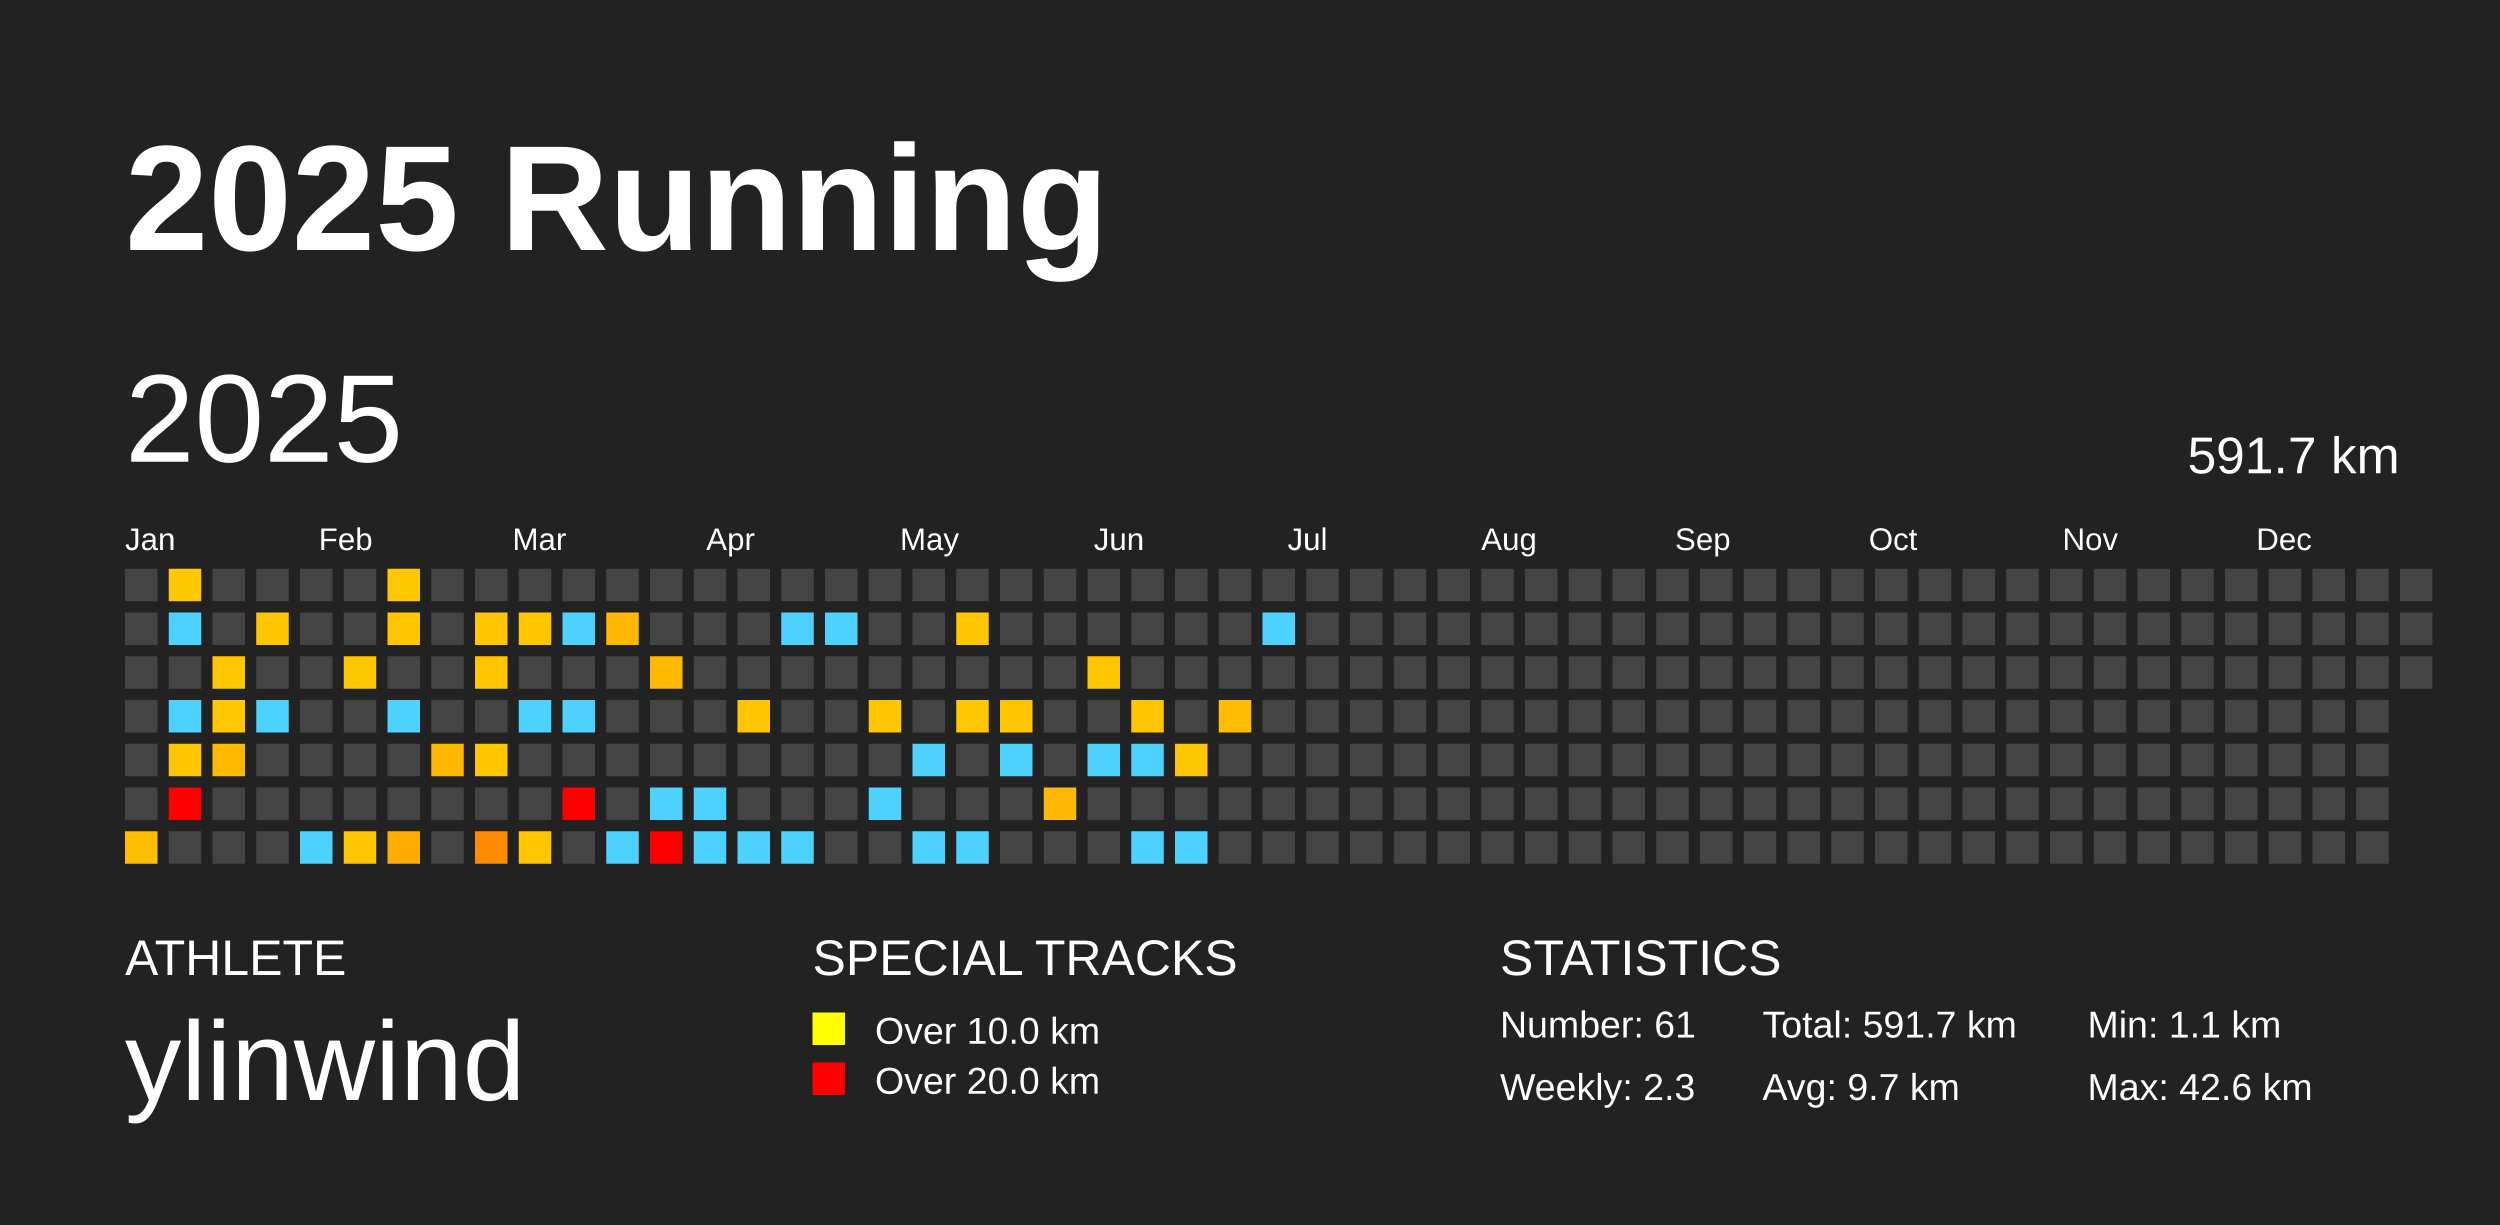
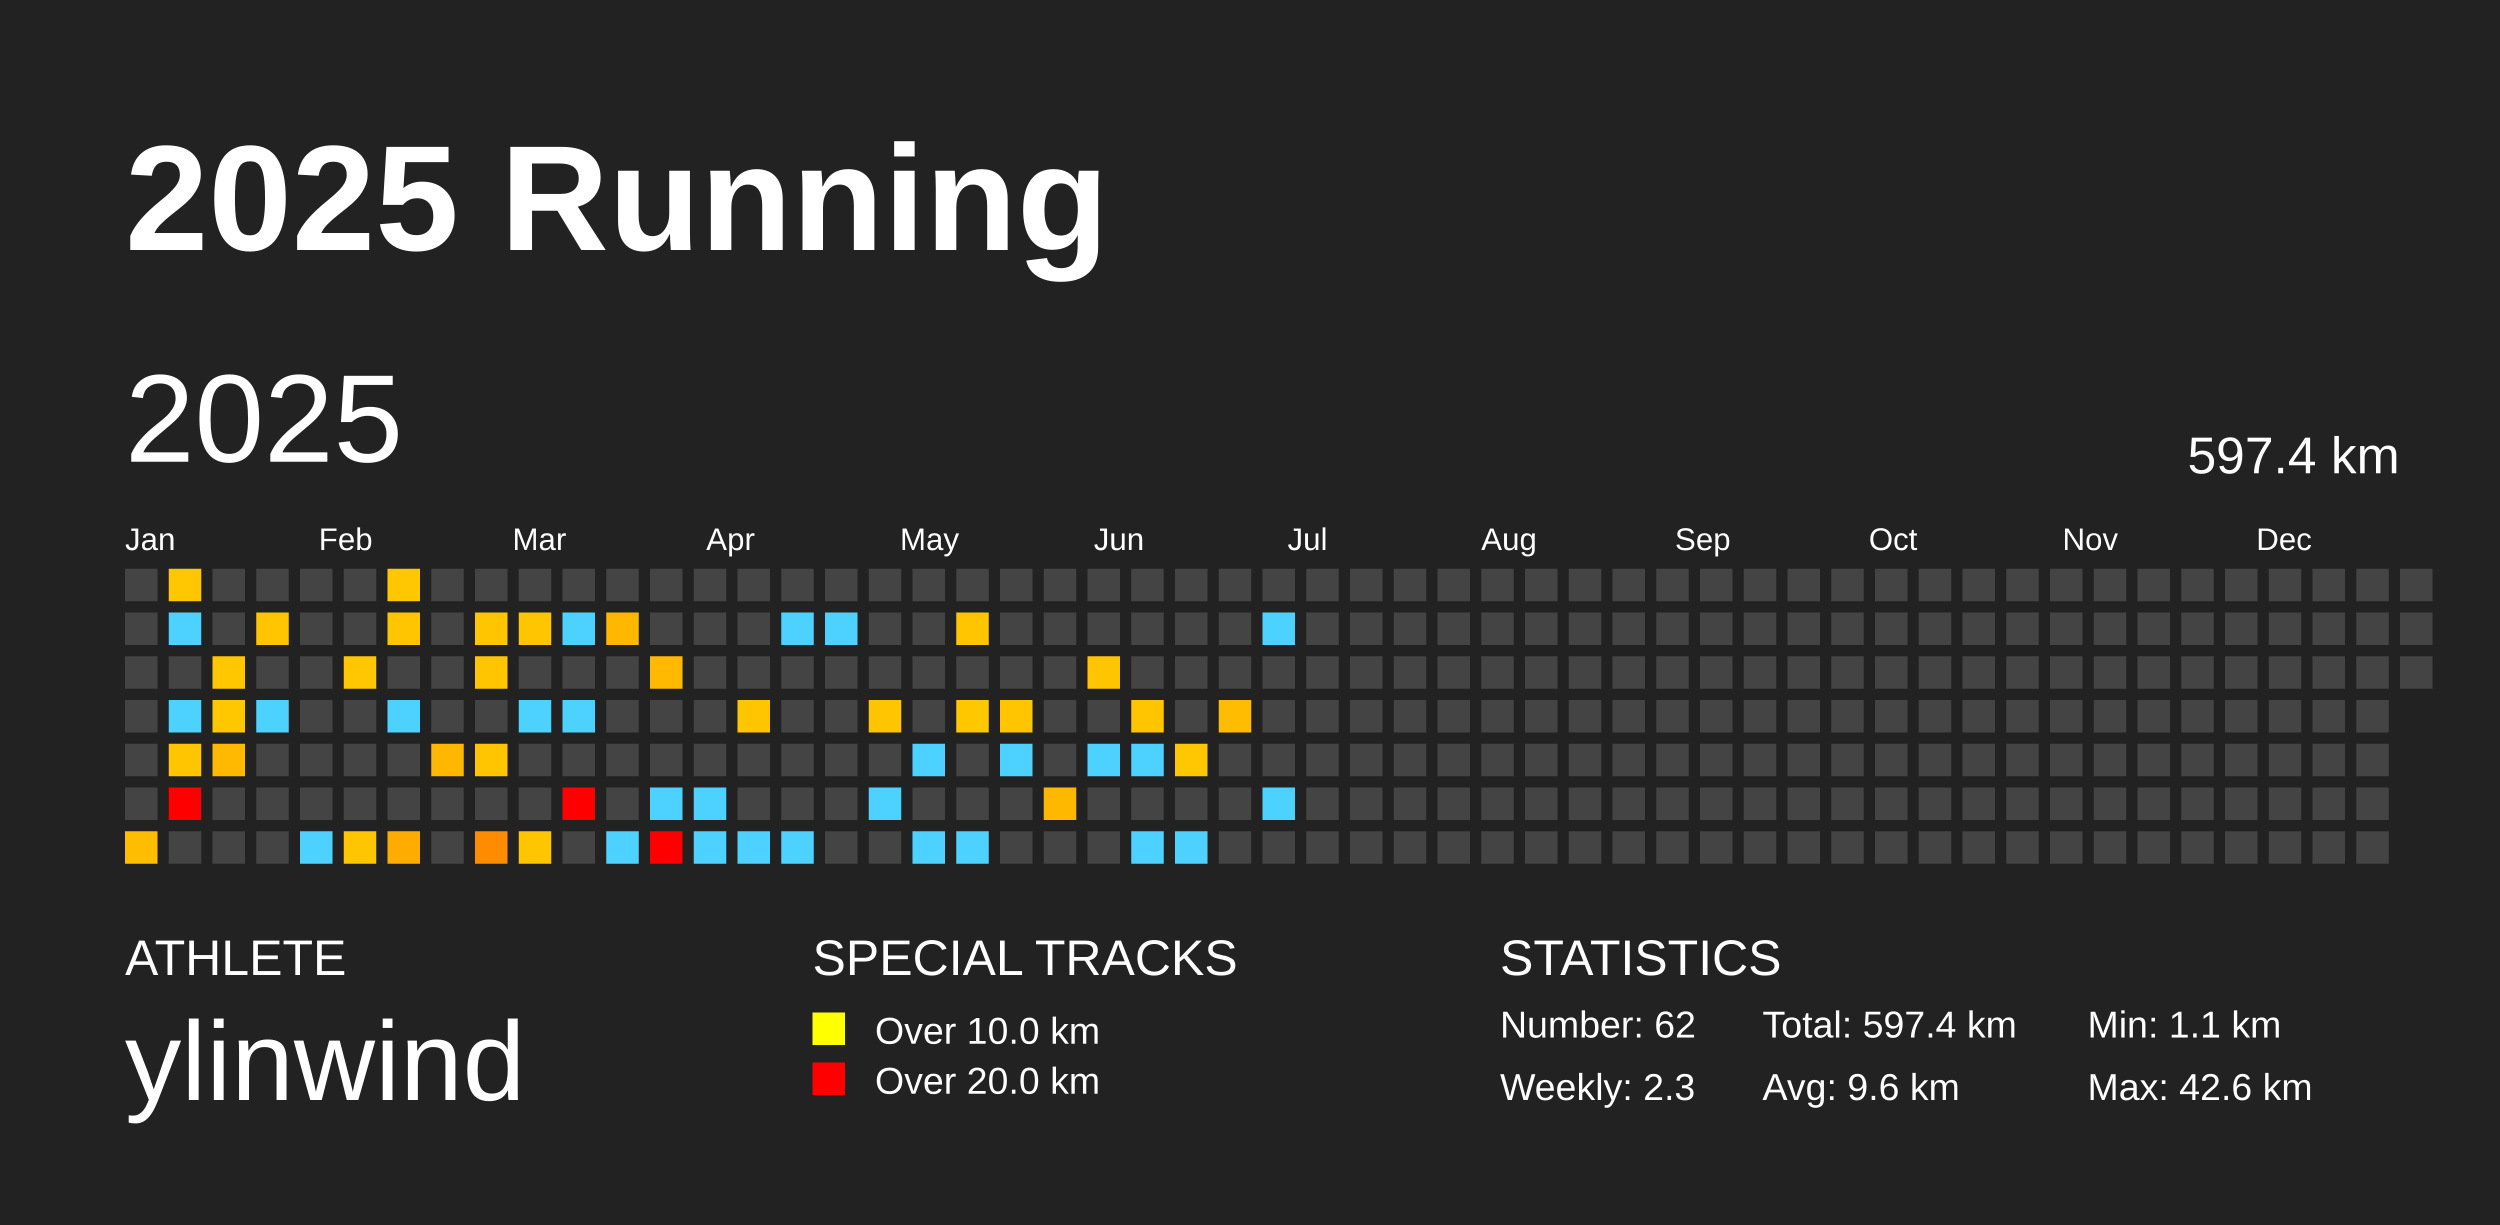
<svg xmlns="http://www.w3.org/2000/svg" baseProfile="full" height="98mm" version="1.1" viewBox="0,0,200,98" width="200mm">
  <defs />
  <rect fill="#222222" height="98" width="200" x="0" y="0" />
  <text fill="#FFFFFF" style="font-size:12px; font-family:Arial; font-weight:bold;" x="10" y="20">2025 Running</text>
  <text fill="#FFFFFF" style="font-size:4px; font-family:Arial" x="10" y="78">ATHLETE</text>
  <text fill="#FFFFFF" style="font-size:9px; font-family:Arial" x="10" y="88">ylinwind</text>
  <text fill="#FFFFFF" style="font-size:4px; font-family:Arial" x="65" y="78">SPECIAL TRACKS</text>
  <rect fill="yellow" height="2.6" width="2.6" x="65" y="81" />
  <text fill="#FFFFFF" style="font-size:3px; font-family:Arial" x="70" y="83.5">Over 10.0 km</text>
  <rect fill="red" height="2.6" width="2.6" x="65" y="85" />
  <text fill="#FFFFFF" style="font-size:3px; font-family:Arial" x="70" y="87.5">Over 20.0 km</text>
  <text fill="#FFFFFF" style="font-size:4px; font-family:Arial" x="120" y="78">STATISTICS</text>
-   <text fill="#FFFFFF" style="font-size:3px; font-family:Arial" x="120" y="83">Number: 61</text>
+   <text fill="#FFFFFF" style="font-size:3px; font-family:Arial" x="120" y="83">Number: 62</text>
  <text fill="#FFFFFF" style="font-size:3px; font-family:Arial" x="120" y="88">Weekly: 2.3</text>
-   <text fill="#FFFFFF" style="font-size:3px; font-family:Arial" x="141" y="83">Total: 591.7 km</text>
-   <text fill="#FFFFFF" style="font-size:3px; font-family:Arial" x="141" y="88">Avg: 9.7 km</text>
+   <text fill="#FFFFFF" style="font-size:3px; font-family:Arial" x="141" y="83">Total: 597.4 km</text>
+   <text fill="#FFFFFF" style="font-size:3px; font-family:Arial" x="141" y="88">Avg: 9.6 km</text>
  <text fill="#FFFFFF" style="font-size:3px; font-family:Arial" x="167" y="83">Min: 1.1 km</text>
  <text fill="#FFFFFF" style="font-size:3px; font-family:Arial" x="167" y="88">Max: 42.6 km</text>
  <text dominant-baseline="hanging" fill="#FFFFFF" style="font-size:10.0px; font-family:Arial;" x="10" y="30">2025</text>
-   <text dominant-baseline="hanging" fill="#FFFFFF" style="font-size:4.125px; font-family:Arial;" x="175" y="35">591.7 km</text>
+   <text dominant-baseline="hanging" fill="#FFFFFF" style="font-size:4.125px; font-family:Arial;" x="175" y="35">597.4 km</text>
  <text fill="#FFFFFF" style="font-size:2.5px; font-family:Arial" x="10.0" y="44">Jan</text>
  <text fill="#FFFFFF" style="font-size:2.5px; font-family:Arial" x="25.5" y="44">Feb</text>
  <text fill="#FFFFFF" style="font-size:2.5px; font-family:Arial" x="41.0" y="44">Mar</text>
  <text fill="#FFFFFF" style="font-size:2.5px; font-family:Arial" x="56.5" y="44">Apr</text>
  <text fill="#FFFFFF" style="font-size:2.5px; font-family:Arial" x="72.0" y="44">May</text>
  <text fill="#FFFFFF" style="font-size:2.5px; font-family:Arial" x="87.5" y="44">Jun</text>
  <text fill="#FFFFFF" style="font-size:2.5px; font-family:Arial" x="103.0" y="44">Jul</text>
  <text fill="#FFFFFF" style="font-size:2.5px; font-family:Arial" x="118.5" y="44">Aug</text>
  <text fill="#FFFFFF" style="font-size:2.5px; font-family:Arial" x="134.0" y="44">Sep</text>
  <text fill="#FFFFFF" style="font-size:2.5px; font-family:Arial" x="149.5" y="44">Oct</text>
  <text fill="#FFFFFF" style="font-size:2.5px; font-family:Arial" x="165.0" y="44">Nov</text>
  <text fill="#FFFFFF" style="font-size:2.5px; font-family:Arial" x="180.5" y="44">Dec</text>
  <rect fill="#444444" height="2.6" width="2.6" x="10.0" y="45.5" />
  <rect fill="#444444" height="2.6" width="2.6" x="10.0" y="49.0" />
  <rect fill="#444444" height="2.6" width="2.6" x="10.0" y="52.5" />
  <rect fill="#444444" height="2.6" width="2.6" x="10.0" y="56.0" />
  <rect fill="#444444" height="2.6" width="2.6" x="10.0" y="59.5" />
  <rect fill="#444444" height="2.6" width="2.6" x="10.0" y="63.0" />
  <rect fill="#ffbd00" height="2.6" width="2.6" x="10.0" y="66.5" />
  <rect fill="#ffc700" height="2.6" width="2.6" x="13.5" y="45.5" />
  <rect fill="#4dd2ff" height="2.6" width="2.6" x="13.5" y="49.0" />
  <rect fill="#444444" height="2.6" width="2.6" x="13.5" y="52.5" />
  <rect fill="#4dd2ff" height="2.6" width="2.6" x="13.5" y="56.0" />
  <rect fill="#ffc600" height="2.6" width="2.6" x="13.5" y="59.5" />
  <rect fill="red" height="2.6" width="2.6" x="13.5" y="63.0" />
  <rect fill="#444444" height="2.6" width="2.6" x="13.5" y="66.5" />
  <rect fill="#444444" height="2.6" width="2.6" x="17.0" y="45.5" />
  <rect fill="#444444" height="2.6" width="2.6" x="17.0" y="49.0" />
  <rect fill="#ffc700" height="2.6" width="2.6" x="17.0" y="52.5" />
  <rect fill="#ffc700" height="2.6" width="2.6" x="17.0" y="56.0" />
  <rect fill="#ffba00" height="2.6" width="2.6" x="17.0" y="59.5" />
  <rect fill="#444444" height="2.6" width="2.6" x="17.0" y="63.0" />
  <rect fill="#444444" height="2.6" width="2.6" x="17.0" y="66.5" />
  <rect fill="#444444" height="2.6" width="2.6" x="20.5" y="45.5" />
  <rect fill="#ffc600" height="2.6" width="2.6" x="20.5" y="49.0" />
  <rect fill="#444444" height="2.6" width="2.6" x="20.5" y="52.5" />
  <rect fill="#4dd2ff" height="2.6" width="2.6" x="20.5" y="56.0" />
  <rect fill="#444444" height="2.6" width="2.6" x="20.5" y="59.5" />
  <rect fill="#444444" height="2.6" width="2.6" x="20.5" y="63.0" />
  <rect fill="#444444" height="2.6" width="2.6" x="20.5" y="66.5" />
  <rect fill="#444444" height="2.6" width="2.6" x="24.0" y="45.5" />
  <rect fill="#444444" height="2.6" width="2.6" x="24.0" y="49.0" />
  <rect fill="#444444" height="2.6" width="2.6" x="24.0" y="52.5" />
  <rect fill="#444444" height="2.6" width="2.6" x="24.0" y="56.0" />
  <rect fill="#444444" height="2.6" width="2.6" x="24.0" y="59.5" />
  <rect fill="#444444" height="2.6" width="2.6" x="24.0" y="63.0" />
  <rect fill="#4dd2ff" height="2.6" width="2.6" x="24.0" y="66.5" />
  <rect fill="#444444" height="2.6" width="2.6" x="27.5" y="45.5" />
  <rect fill="#444444" height="2.6" width="2.6" x="27.5" y="49.0" />
  <rect fill="#ffc700" height="2.6" width="2.6" x="27.5" y="52.5" />
  <rect fill="#444444" height="2.6" width="2.6" x="27.5" y="56.0" />
  <rect fill="#444444" height="2.6" width="2.6" x="27.5" y="59.5" />
  <rect fill="#444444" height="2.6" width="2.6" x="27.5" y="63.0" />
  <rect fill="#ffc600" height="2.6" width="2.6" x="27.5" y="66.5" />
  <rect fill="#ffc700" height="2.6" width="2.6" x="31.0" y="45.5" />
  <rect fill="#ffc600" height="2.6" width="2.6" x="31.0" y="49.0" />
  <rect fill="#444444" height="2.6" width="2.6" x="31.0" y="52.5" />
  <rect fill="#4dd2ff" height="2.6" width="2.6" x="31.0" y="56.0" />
  <rect fill="#444444" height="2.6" width="2.6" x="31.0" y="59.5" />
  <rect fill="#444444" height="2.6" width="2.6" x="31.0" y="63.0" />
  <rect fill="#ffac00" height="2.6" width="2.6" x="31.0" y="66.5" />
  <rect fill="#444444" height="2.6" width="2.6" x="34.5" y="45.5" />
  <rect fill="#444444" height="2.6" width="2.6" x="34.5" y="49.0" />
  <rect fill="#444444" height="2.6" width="2.6" x="34.5" y="52.5" />
  <rect fill="#444444" height="2.6" width="2.6" x="34.5" y="56.0" />
  <rect fill="#ffb700" height="2.6" width="2.6" x="34.5" y="59.5" />
  <rect fill="#444444" height="2.6" width="2.6" x="34.5" y="63.0" />
  <rect fill="#444444" height="2.6" width="2.6" x="34.5" y="66.5" />
  <rect fill="#444444" height="2.6" width="2.6" x="38.0" y="45.5" />
  <rect fill="#ffc500" height="2.6" width="2.6" x="38.0" y="49.0" />
  <rect fill="#ffc600" height="2.6" width="2.6" x="38.0" y="52.5" />
  <rect fill="#444444" height="2.6" width="2.6" x="38.0" y="56.0" />
  <rect fill="#ffc600" height="2.6" width="2.6" x="38.0" y="59.5" />
  <rect fill="#444444" height="2.6" width="2.6" x="38.0" y="63.0" />
  <rect fill="#ff8c00" height="2.6" width="2.6" x="38.0" y="66.5" />
  <rect fill="#444444" height="2.6" width="2.6" x="41.5" y="45.5" />
  <rect fill="#ffc600" height="2.6" width="2.6" x="41.5" y="49.0" />
  <rect fill="#444444" height="2.6" width="2.6" x="41.5" y="52.5" />
  <rect fill="#4dd2ff" height="2.6" width="2.6" x="41.5" y="56.0" />
  <rect fill="#444444" height="2.6" width="2.6" x="41.5" y="59.5" />
  <rect fill="#444444" height="2.6" width="2.6" x="41.5" y="63.0" />
  <rect fill="#ffc600" height="2.6" width="2.6" x="41.5" y="66.5" />
  <rect fill="#444444" height="2.6" width="2.6" x="45.0" y="45.5" />
  <rect fill="#4dd2ff" height="2.6" width="2.6" x="45.0" y="49.0" />
  <rect fill="#444444" height="2.6" width="2.6" x="45.0" y="52.5" />
  <rect fill="#4dd2ff" height="2.6" width="2.6" x="45.0" y="56.0" />
  <rect fill="#444444" height="2.6" width="2.6" x="45.0" y="59.5" />
  <rect fill="red" height="2.6" width="2.6" x="45.0" y="63.0" />
  <rect fill="#444444" height="2.6" width="2.6" x="45.0" y="66.5" />
  <rect fill="#444444" height="2.6" width="2.6" x="48.5" y="45.5" />
  <rect fill="#ffb700" height="2.6" width="2.6" x="48.5" y="49.0" />
  <rect fill="#444444" height="2.6" width="2.6" x="48.5" y="52.5" />
  <rect fill="#444444" height="2.6" width="2.6" x="48.5" y="56.0" />
  <rect fill="#444444" height="2.6" width="2.6" x="48.5" y="59.5" />
  <rect fill="#444444" height="2.6" width="2.6" x="48.5" y="63.0" />
  <rect fill="#4dd2ff" height="2.6" width="2.6" x="48.5" y="66.5" />
  <rect fill="#444444" height="2.6" width="2.6" x="52.0" y="45.5" />
  <rect fill="#444444" height="2.6" width="2.6" x="52.0" y="49.0" />
  <rect fill="#ffb900" height="2.6" width="2.6" x="52.0" y="52.5" />
  <rect fill="#444444" height="2.6" width="2.6" x="52.0" y="56.0" />
  <rect fill="#444444" height="2.6" width="2.6" x="52.0" y="59.5" />
  <rect fill="#4dd2ff" height="2.6" width="2.6" x="52.0" y="63.0" />
  <rect fill="red" height="2.6" width="2.6" x="52.0" y="66.5" />
  <rect fill="#444444" height="2.6" width="2.6" x="55.5" y="45.5" />
  <rect fill="#444444" height="2.6" width="2.6" x="55.5" y="49.0" />
  <rect fill="#444444" height="2.6" width="2.6" x="55.5" y="52.5" />
  <rect fill="#444444" height="2.6" width="2.6" x="55.5" y="56.0" />
  <rect fill="#444444" height="2.6" width="2.6" x="55.5" y="59.5" />
  <rect fill="#4dd2ff" height="2.6" width="2.6" x="55.5" y="63.0" />
  <rect fill="#4dd2ff" height="2.6" width="2.6" x="55.5" y="66.5" />
  <rect fill="#444444" height="2.6" width="2.6" x="59.0" y="45.5" />
  <rect fill="#444444" height="2.6" width="2.6" x="59.0" y="49.0" />
  <rect fill="#444444" height="2.6" width="2.6" x="59.0" y="52.5" />
  <rect fill="#ffc600" height="2.6" width="2.6" x="59.0" y="56.0" />
  <rect fill="#444444" height="2.6" width="2.6" x="59.0" y="59.5" />
  <rect fill="#444444" height="2.6" width="2.6" x="59.0" y="63.0" />
  <rect fill="#4dd2ff" height="2.6" width="2.6" x="59.0" y="66.5" />
  <rect fill="#444444" height="2.6" width="2.6" x="62.5" y="45.5" />
  <rect fill="#4dd2ff" height="2.6" width="2.6" x="62.5" y="49.0" />
  <rect fill="#444444" height="2.6" width="2.6" x="62.5" y="52.5" />
  <rect fill="#444444" height="2.6" width="2.6" x="62.5" y="56.0" />
  <rect fill="#444444" height="2.6" width="2.6" x="62.5" y="59.5" />
  <rect fill="#444444" height="2.6" width="2.6" x="62.5" y="63.0" />
  <rect fill="#4dd2ff" height="2.6" width="2.6" x="62.5" y="66.5" />
  <rect fill="#444444" height="2.6" width="2.6" x="66.0" y="45.5" />
  <rect fill="#4dd2ff" height="2.6" width="2.6" x="66.0" y="49.0" />
  <rect fill="#444444" height="2.6" width="2.6" x="66.0" y="52.5" />
  <rect fill="#444444" height="2.6" width="2.6" x="66.0" y="56.0" />
  <rect fill="#444444" height="2.6" width="2.6" x="66.0" y="59.5" />
  <rect fill="#444444" height="2.6" width="2.6" x="66.0" y="63.0" />
  <rect fill="#444444" height="2.6" width="2.6" x="66.0" y="66.5" />
  <rect fill="#444444" height="2.6" width="2.6" x="69.5" y="45.5" />
  <rect fill="#444444" height="2.6" width="2.6" x="69.5" y="49.0" />
  <rect fill="#444444" height="2.6" width="2.6" x="69.5" y="52.5" />
  <rect fill="#ffc600" height="2.6" width="2.6" x="69.5" y="56.0" />
  <rect fill="#444444" height="2.6" width="2.6" x="69.5" y="59.5" />
  <rect fill="#4dd2ff" height="2.6" width="2.6" x="69.5" y="63.0" />
  <rect fill="#444444" height="2.6" width="2.6" x="69.5" y="66.5" />
  <rect fill="#444444" height="2.6" width="2.6" x="73.0" y="45.5" />
  <rect fill="#444444" height="2.6" width="2.6" x="73.0" y="49.0" />
  <rect fill="#444444" height="2.6" width="2.6" x="73.0" y="52.5" />
  <rect fill="#444444" height="2.6" width="2.6" x="73.0" y="56.0" />
  <rect fill="#4dd2ff" height="2.6" width="2.6" x="73.0" y="59.5" />
  <rect fill="#444444" height="2.6" width="2.6" x="73.0" y="63.0" />
  <rect fill="#4dd2ff" height="2.6" width="2.6" x="73.0" y="66.5" />
  <rect fill="#444444" height="2.6" width="2.6" x="76.5" y="45.5" />
  <rect fill="#ffc600" height="2.6" width="2.6" x="76.5" y="49.0" />
  <rect fill="#444444" height="2.6" width="2.6" x="76.5" y="52.5" />
  <rect fill="#ffc700" height="2.6" width="2.6" x="76.5" y="56.0" />
  <rect fill="#444444" height="2.6" width="2.6" x="76.5" y="59.5" />
  <rect fill="#444444" height="2.6" width="2.6" x="76.5" y="63.0" />
  <rect fill="#4dd2ff" height="2.6" width="2.6" x="76.5" y="66.5" />
  <rect fill="#444444" height="2.6" width="2.6" x="80.0" y="45.5" />
  <rect fill="#444444" height="2.6" width="2.6" x="80.0" y="49.0" />
  <rect fill="#444444" height="2.6" width="2.6" x="80.0" y="52.5" />
  <rect fill="#ffc600" height="2.6" width="2.6" x="80.0" y="56.0" />
  <rect fill="#4dd2ff" height="2.6" width="2.6" x="80.0" y="59.5" />
  <rect fill="#444444" height="2.6" width="2.6" x="80.0" y="63.0" />
  <rect fill="#444444" height="2.6" width="2.6" x="80.0" y="66.5" />
  <rect fill="#444444" height="2.6" width="2.6" x="83.5" y="45.5" />
  <rect fill="#444444" height="2.6" width="2.6" x="83.5" y="49.0" />
  <rect fill="#444444" height="2.6" width="2.6" x="83.5" y="52.5" />
  <rect fill="#444444" height="2.6" width="2.6" x="83.5" y="56.0" />
  <rect fill="#444444" height="2.6" width="2.6" x="83.5" y="59.5" />
  <rect fill="#ffb800" height="2.6" width="2.6" x="83.5" y="63.0" />
  <rect fill="#444444" height="2.6" width="2.6" x="83.5" y="66.5" />
  <rect fill="#444444" height="2.6" width="2.6" x="87.0" y="45.5" />
  <rect fill="#444444" height="2.6" width="2.6" x="87.0" y="49.0" />
  <rect fill="#ffc600" height="2.6" width="2.6" x="87.0" y="52.5" />
  <rect fill="#444444" height="2.6" width="2.6" x="87.0" y="56.0" />
  <rect fill="#4dd2ff" height="2.6" width="2.6" x="87.0" y="59.5" />
  <rect fill="#444444" height="2.6" width="2.6" x="87.0" y="63.0" />
  <rect fill="#444444" height="2.6" width="2.6" x="87.0" y="66.5" />
  <rect fill="#444444" height="2.6" width="2.6" x="90.5" y="45.5" />
  <rect fill="#444444" height="2.6" width="2.6" x="90.5" y="49.0" />
  <rect fill="#444444" height="2.6" width="2.6" x="90.5" y="52.5" />
  <rect fill="#ffc600" height="2.6" width="2.6" x="90.5" y="56.0" />
  <rect fill="#4dd2ff" height="2.6" width="2.6" x="90.5" y="59.5" />
  <rect fill="#444444" height="2.6" width="2.6" x="90.5" y="63.0" />
  <rect fill="#4dd2ff" height="2.6" width="2.6" x="90.5" y="66.5" />
  <rect fill="#444444" height="2.6" width="2.6" x="94.0" y="45.5" />
  <rect fill="#444444" height="2.6" width="2.6" x="94.0" y="49.0" />
  <rect fill="#444444" height="2.6" width="2.6" x="94.0" y="52.5" />
  <rect fill="#444444" height="2.6" width="2.6" x="94.0" y="56.0" />
  <rect fill="#ffc700" height="2.6" width="2.6" x="94.0" y="59.5" />
  <rect fill="#444444" height="2.6" width="2.6" x="94.0" y="63.0" />
  <rect fill="#4dd2ff" height="2.6" width="2.6" x="94.0" y="66.5" />
  <rect fill="#444444" height="2.6" width="2.6" x="97.5" y="45.5" />
  <rect fill="#444444" height="2.6" width="2.6" x="97.5" y="49.0" />
  <rect fill="#444444" height="2.6" width="2.6" x="97.5" y="52.5" />
  <rect fill="#ffbc00" height="2.6" width="2.6" x="97.5" y="56.0" />
  <rect fill="#444444" height="2.6" width="2.6" x="97.5" y="59.5" />
  <rect fill="#444444" height="2.6" width="2.6" x="97.5" y="63.0" />
  <rect fill="#444444" height="2.6" width="2.6" x="97.5" y="66.5" />
  <rect fill="#444444" height="2.6" width="2.6" x="101.0" y="45.5" />
  <rect fill="#4dd2ff" height="2.6" width="2.6" x="101.0" y="49.0" />
  <rect fill="#444444" height="2.6" width="2.6" x="101.0" y="52.5" />
  <rect fill="#444444" height="2.6" width="2.6" x="101.0" y="56.0" />
  <rect fill="#444444" height="2.6" width="2.6" x="101.0" y="59.5" />
-   <rect fill="#444444" height="2.6" width="2.6" x="101.0" y="63.0" />
+   <rect fill="#4dd2ff" height="2.6" width="2.6" x="101.0" y="63.0" />
  <rect fill="#444444" height="2.6" width="2.6" x="101.0" y="66.5" />
  <rect fill="#444444" height="2.6" width="2.6" x="104.5" y="45.5" />
  <rect fill="#444444" height="2.6" width="2.6" x="104.5" y="49.0" />
  <rect fill="#444444" height="2.6" width="2.6" x="104.5" y="52.5" />
  <rect fill="#444444" height="2.6" width="2.6" x="104.5" y="56.0" />
  <rect fill="#444444" height="2.6" width="2.6" x="104.5" y="59.5" />
  <rect fill="#444444" height="2.6" width="2.6" x="104.5" y="63.0" />
  <rect fill="#444444" height="2.6" width="2.6" x="104.5" y="66.5" />
  <rect fill="#444444" height="2.6" width="2.6" x="108.0" y="45.5" />
  <rect fill="#444444" height="2.6" width="2.6" x="108.0" y="49.0" />
  <rect fill="#444444" height="2.6" width="2.6" x="108.0" y="52.5" />
  <rect fill="#444444" height="2.6" width="2.6" x="108.0" y="56.0" />
  <rect fill="#444444" height="2.6" width="2.6" x="108.0" y="59.5" />
  <rect fill="#444444" height="2.6" width="2.6" x="108.0" y="63.0" />
  <rect fill="#444444" height="2.6" width="2.6" x="108.0" y="66.5" />
  <rect fill="#444444" height="2.6" width="2.6" x="111.5" y="45.5" />
  <rect fill="#444444" height="2.6" width="2.6" x="111.5" y="49.0" />
  <rect fill="#444444" height="2.6" width="2.6" x="111.5" y="52.5" />
  <rect fill="#444444" height="2.6" width="2.6" x="111.5" y="56.0" />
  <rect fill="#444444" height="2.6" width="2.6" x="111.5" y="59.5" />
  <rect fill="#444444" height="2.6" width="2.6" x="111.5" y="63.0" />
  <rect fill="#444444" height="2.6" width="2.6" x="111.5" y="66.5" />
  <rect fill="#444444" height="2.6" width="2.6" x="115.0" y="45.5" />
  <rect fill="#444444" height="2.6" width="2.6" x="115.0" y="49.0" />
  <rect fill="#444444" height="2.6" width="2.6" x="115.0" y="52.5" />
  <rect fill="#444444" height="2.6" width="2.6" x="115.0" y="56.0" />
  <rect fill="#444444" height="2.6" width="2.6" x="115.0" y="59.5" />
  <rect fill="#444444" height="2.6" width="2.6" x="115.0" y="63.0" />
  <rect fill="#444444" height="2.6" width="2.6" x="115.0" y="66.5" />
  <rect fill="#444444" height="2.6" width="2.6" x="118.5" y="45.5" />
  <rect fill="#444444" height="2.6" width="2.6" x="118.5" y="49.0" />
  <rect fill="#444444" height="2.6" width="2.6" x="118.5" y="52.5" />
  <rect fill="#444444" height="2.6" width="2.6" x="118.5" y="56.0" />
  <rect fill="#444444" height="2.6" width="2.6" x="118.5" y="59.5" />
  <rect fill="#444444" height="2.6" width="2.6" x="118.5" y="63.0" />
  <rect fill="#444444" height="2.6" width="2.6" x="118.5" y="66.5" />
  <rect fill="#444444" height="2.6" width="2.6" x="122.0" y="45.5" />
  <rect fill="#444444" height="2.6" width="2.6" x="122.0" y="49.0" />
  <rect fill="#444444" height="2.6" width="2.6" x="122.0" y="52.5" />
  <rect fill="#444444" height="2.6" width="2.6" x="122.0" y="56.0" />
  <rect fill="#444444" height="2.6" width="2.6" x="122.0" y="59.5" />
  <rect fill="#444444" height="2.6" width="2.6" x="122.0" y="63.0" />
  <rect fill="#444444" height="2.6" width="2.6" x="122.0" y="66.5" />
  <rect fill="#444444" height="2.6" width="2.6" x="125.5" y="45.5" />
  <rect fill="#444444" height="2.6" width="2.6" x="125.5" y="49.0" />
  <rect fill="#444444" height="2.6" width="2.6" x="125.5" y="52.5" />
  <rect fill="#444444" height="2.6" width="2.6" x="125.5" y="56.0" />
  <rect fill="#444444" height="2.6" width="2.6" x="125.5" y="59.5" />
  <rect fill="#444444" height="2.6" width="2.6" x="125.5" y="63.0" />
  <rect fill="#444444" height="2.6" width="2.6" x="125.5" y="66.5" />
  <rect fill="#444444" height="2.6" width="2.6" x="129.0" y="45.5" />
  <rect fill="#444444" height="2.6" width="2.6" x="129.0" y="49.0" />
  <rect fill="#444444" height="2.6" width="2.6" x="129.0" y="52.5" />
  <rect fill="#444444" height="2.6" width="2.6" x="129.0" y="56.0" />
  <rect fill="#444444" height="2.6" width="2.6" x="129.0" y="59.5" />
  <rect fill="#444444" height="2.6" width="2.6" x="129.0" y="63.0" />
  <rect fill="#444444" height="2.6" width="2.6" x="129.0" y="66.5" />
  <rect fill="#444444" height="2.6" width="2.6" x="132.5" y="45.5" />
  <rect fill="#444444" height="2.6" width="2.6" x="132.5" y="49.0" />
  <rect fill="#444444" height="2.6" width="2.6" x="132.5" y="52.5" />
  <rect fill="#444444" height="2.6" width="2.6" x="132.5" y="56.0" />
  <rect fill="#444444" height="2.6" width="2.6" x="132.5" y="59.5" />
  <rect fill="#444444" height="2.6" width="2.6" x="132.5" y="63.0" />
  <rect fill="#444444" height="2.6" width="2.6" x="132.5" y="66.5" />
  <rect fill="#444444" height="2.6" width="2.6" x="136.0" y="45.5" />
  <rect fill="#444444" height="2.6" width="2.6" x="136.0" y="49.0" />
  <rect fill="#444444" height="2.6" width="2.6" x="136.0" y="52.5" />
  <rect fill="#444444" height="2.6" width="2.6" x="136.0" y="56.0" />
  <rect fill="#444444" height="2.6" width="2.6" x="136.0" y="59.5" />
  <rect fill="#444444" height="2.6" width="2.6" x="136.0" y="63.0" />
  <rect fill="#444444" height="2.6" width="2.6" x="136.0" y="66.5" />
  <rect fill="#444444" height="2.6" width="2.6" x="139.5" y="45.5" />
  <rect fill="#444444" height="2.6" width="2.6" x="139.5" y="49.0" />
  <rect fill="#444444" height="2.6" width="2.6" x="139.5" y="52.5" />
  <rect fill="#444444" height="2.6" width="2.6" x="139.5" y="56.0" />
  <rect fill="#444444" height="2.6" width="2.6" x="139.5" y="59.5" />
  <rect fill="#444444" height="2.6" width="2.6" x="139.5" y="63.0" />
  <rect fill="#444444" height="2.6" width="2.6" x="139.5" y="66.5" />
  <rect fill="#444444" height="2.6" width="2.6" x="143.0" y="45.5" />
  <rect fill="#444444" height="2.6" width="2.6" x="143.0" y="49.0" />
  <rect fill="#444444" height="2.6" width="2.6" x="143.0" y="52.5" />
  <rect fill="#444444" height="2.6" width="2.6" x="143.0" y="56.0" />
  <rect fill="#444444" height="2.6" width="2.6" x="143.0" y="59.5" />
  <rect fill="#444444" height="2.6" width="2.6" x="143.0" y="63.0" />
  <rect fill="#444444" height="2.6" width="2.6" x="143.0" y="66.5" />
  <rect fill="#444444" height="2.6" width="2.6" x="146.5" y="45.5" />
  <rect fill="#444444" height="2.6" width="2.6" x="146.5" y="49.0" />
  <rect fill="#444444" height="2.6" width="2.6" x="146.5" y="52.5" />
  <rect fill="#444444" height="2.6" width="2.6" x="146.5" y="56.0" />
  <rect fill="#444444" height="2.6" width="2.6" x="146.5" y="59.5" />
  <rect fill="#444444" height="2.6" width="2.6" x="146.5" y="63.0" />
  <rect fill="#444444" height="2.6" width="2.6" x="146.5" y="66.5" />
  <rect fill="#444444" height="2.6" width="2.6" x="150.0" y="45.5" />
  <rect fill="#444444" height="2.6" width="2.6" x="150.0" y="49.0" />
  <rect fill="#444444" height="2.6" width="2.6" x="150.0" y="52.5" />
  <rect fill="#444444" height="2.6" width="2.6" x="150.0" y="56.0" />
  <rect fill="#444444" height="2.6" width="2.6" x="150.0" y="59.5" />
  <rect fill="#444444" height="2.6" width="2.6" x="150.0" y="63.0" />
  <rect fill="#444444" height="2.6" width="2.6" x="150.0" y="66.5" />
  <rect fill="#444444" height="2.6" width="2.6" x="153.5" y="45.5" />
  <rect fill="#444444" height="2.6" width="2.6" x="153.5" y="49.0" />
  <rect fill="#444444" height="2.6" width="2.6" x="153.5" y="52.5" />
  <rect fill="#444444" height="2.6" width="2.6" x="153.5" y="56.0" />
  <rect fill="#444444" height="2.6" width="2.6" x="153.5" y="59.5" />
  <rect fill="#444444" height="2.6" width="2.6" x="153.5" y="63.0" />
  <rect fill="#444444" height="2.6" width="2.6" x="153.5" y="66.5" />
  <rect fill="#444444" height="2.6" width="2.6" x="157.0" y="45.5" />
  <rect fill="#444444" height="2.6" width="2.6" x="157.0" y="49.0" />
  <rect fill="#444444" height="2.6" width="2.6" x="157.0" y="52.5" />
  <rect fill="#444444" height="2.6" width="2.6" x="157.0" y="56.0" />
  <rect fill="#444444" height="2.6" width="2.6" x="157.0" y="59.5" />
  <rect fill="#444444" height="2.6" width="2.6" x="157.0" y="63.0" />
  <rect fill="#444444" height="2.6" width="2.6" x="157.0" y="66.5" />
  <rect fill="#444444" height="2.6" width="2.6" x="160.5" y="45.5" />
  <rect fill="#444444" height="2.6" width="2.6" x="160.5" y="49.0" />
  <rect fill="#444444" height="2.6" width="2.6" x="160.5" y="52.5" />
  <rect fill="#444444" height="2.6" width="2.6" x="160.5" y="56.0" />
  <rect fill="#444444" height="2.6" width="2.6" x="160.5" y="59.5" />
  <rect fill="#444444" height="2.6" width="2.6" x="160.5" y="63.0" />
  <rect fill="#444444" height="2.6" width="2.6" x="160.5" y="66.5" />
  <rect fill="#444444" height="2.6" width="2.6" x="164.0" y="45.5" />
  <rect fill="#444444" height="2.6" width="2.6" x="164.0" y="49.0" />
  <rect fill="#444444" height="2.6" width="2.6" x="164.0" y="52.5" />
  <rect fill="#444444" height="2.6" width="2.6" x="164.0" y="56.0" />
  <rect fill="#444444" height="2.6" width="2.6" x="164.0" y="59.5" />
  <rect fill="#444444" height="2.6" width="2.6" x="164.0" y="63.0" />
  <rect fill="#444444" height="2.6" width="2.6" x="164.0" y="66.5" />
  <rect fill="#444444" height="2.6" width="2.6" x="167.5" y="45.5" />
  <rect fill="#444444" height="2.6" width="2.6" x="167.5" y="49.0" />
  <rect fill="#444444" height="2.6" width="2.6" x="167.5" y="52.5" />
  <rect fill="#444444" height="2.6" width="2.6" x="167.5" y="56.0" />
  <rect fill="#444444" height="2.6" width="2.6" x="167.5" y="59.5" />
  <rect fill="#444444" height="2.6" width="2.6" x="167.5" y="63.0" />
  <rect fill="#444444" height="2.6" width="2.6" x="167.5" y="66.5" />
  <rect fill="#444444" height="2.6" width="2.6" x="171.0" y="45.5" />
  <rect fill="#444444" height="2.6" width="2.6" x="171.0" y="49.0" />
  <rect fill="#444444" height="2.6" width="2.6" x="171.0" y="52.5" />
  <rect fill="#444444" height="2.6" width="2.6" x="171.0" y="56.0" />
  <rect fill="#444444" height="2.6" width="2.6" x="171.0" y="59.5" />
  <rect fill="#444444" height="2.6" width="2.6" x="171.0" y="63.0" />
  <rect fill="#444444" height="2.6" width="2.6" x="171.0" y="66.5" />
  <rect fill="#444444" height="2.6" width="2.6" x="174.5" y="45.5" />
  <rect fill="#444444" height="2.6" width="2.6" x="174.5" y="49.0" />
  <rect fill="#444444" height="2.6" width="2.6" x="174.5" y="52.5" />
  <rect fill="#444444" height="2.6" width="2.6" x="174.5" y="56.0" />
  <rect fill="#444444" height="2.6" width="2.6" x="174.5" y="59.5" />
  <rect fill="#444444" height="2.6" width="2.6" x="174.5" y="63.0" />
  <rect fill="#444444" height="2.6" width="2.6" x="174.5" y="66.5" />
  <rect fill="#444444" height="2.6" width="2.6" x="178.0" y="45.5" />
  <rect fill="#444444" height="2.6" width="2.6" x="178.0" y="49.0" />
  <rect fill="#444444" height="2.6" width="2.6" x="178.0" y="52.5" />
  <rect fill="#444444" height="2.6" width="2.6" x="178.0" y="56.0" />
  <rect fill="#444444" height="2.6" width="2.6" x="178.0" y="59.5" />
  <rect fill="#444444" height="2.6" width="2.6" x="178.0" y="63.0" />
  <rect fill="#444444" height="2.6" width="2.6" x="178.0" y="66.5" />
  <rect fill="#444444" height="2.6" width="2.6" x="181.5" y="45.5" />
  <rect fill="#444444" height="2.6" width="2.6" x="181.5" y="49.0" />
  <rect fill="#444444" height="2.6" width="2.6" x="181.5" y="52.5" />
  <rect fill="#444444" height="2.6" width="2.6" x="181.5" y="56.0" />
  <rect fill="#444444" height="2.6" width="2.6" x="181.5" y="59.5" />
  <rect fill="#444444" height="2.6" width="2.6" x="181.5" y="63.0" />
  <rect fill="#444444" height="2.6" width="2.6" x="181.5" y="66.5" />
  <rect fill="#444444" height="2.6" width="2.6" x="185.0" y="45.5" />
  <rect fill="#444444" height="2.6" width="2.6" x="185.0" y="49.0" />
  <rect fill="#444444" height="2.6" width="2.6" x="185.0" y="52.5" />
  <rect fill="#444444" height="2.6" width="2.6" x="185.0" y="56.0" />
  <rect fill="#444444" height="2.6" width="2.6" x="185.0" y="59.5" />
  <rect fill="#444444" height="2.6" width="2.6" x="185.0" y="63.0" />
  <rect fill="#444444" height="2.6" width="2.6" x="185.0" y="66.5" />
  <rect fill="#444444" height="2.6" width="2.6" x="188.5" y="45.5" />
  <rect fill="#444444" height="2.6" width="2.6" x="188.5" y="49.0" />
  <rect fill="#444444" height="2.6" width="2.6" x="188.5" y="52.5" />
  <rect fill="#444444" height="2.6" width="2.6" x="188.5" y="56.0" />
  <rect fill="#444444" height="2.6" width="2.6" x="188.5" y="59.5" />
  <rect fill="#444444" height="2.6" width="2.6" x="188.5" y="63.0" />
  <rect fill="#444444" height="2.6" width="2.6" x="188.5" y="66.5" />
  <rect fill="#444444" height="2.6" width="2.6" x="192.0" y="45.5" />
  <rect fill="#444444" height="2.6" width="2.6" x="192.0" y="49.0" />
  <rect fill="#444444" height="2.6" width="2.6" x="192.0" y="52.5" />
</svg>
